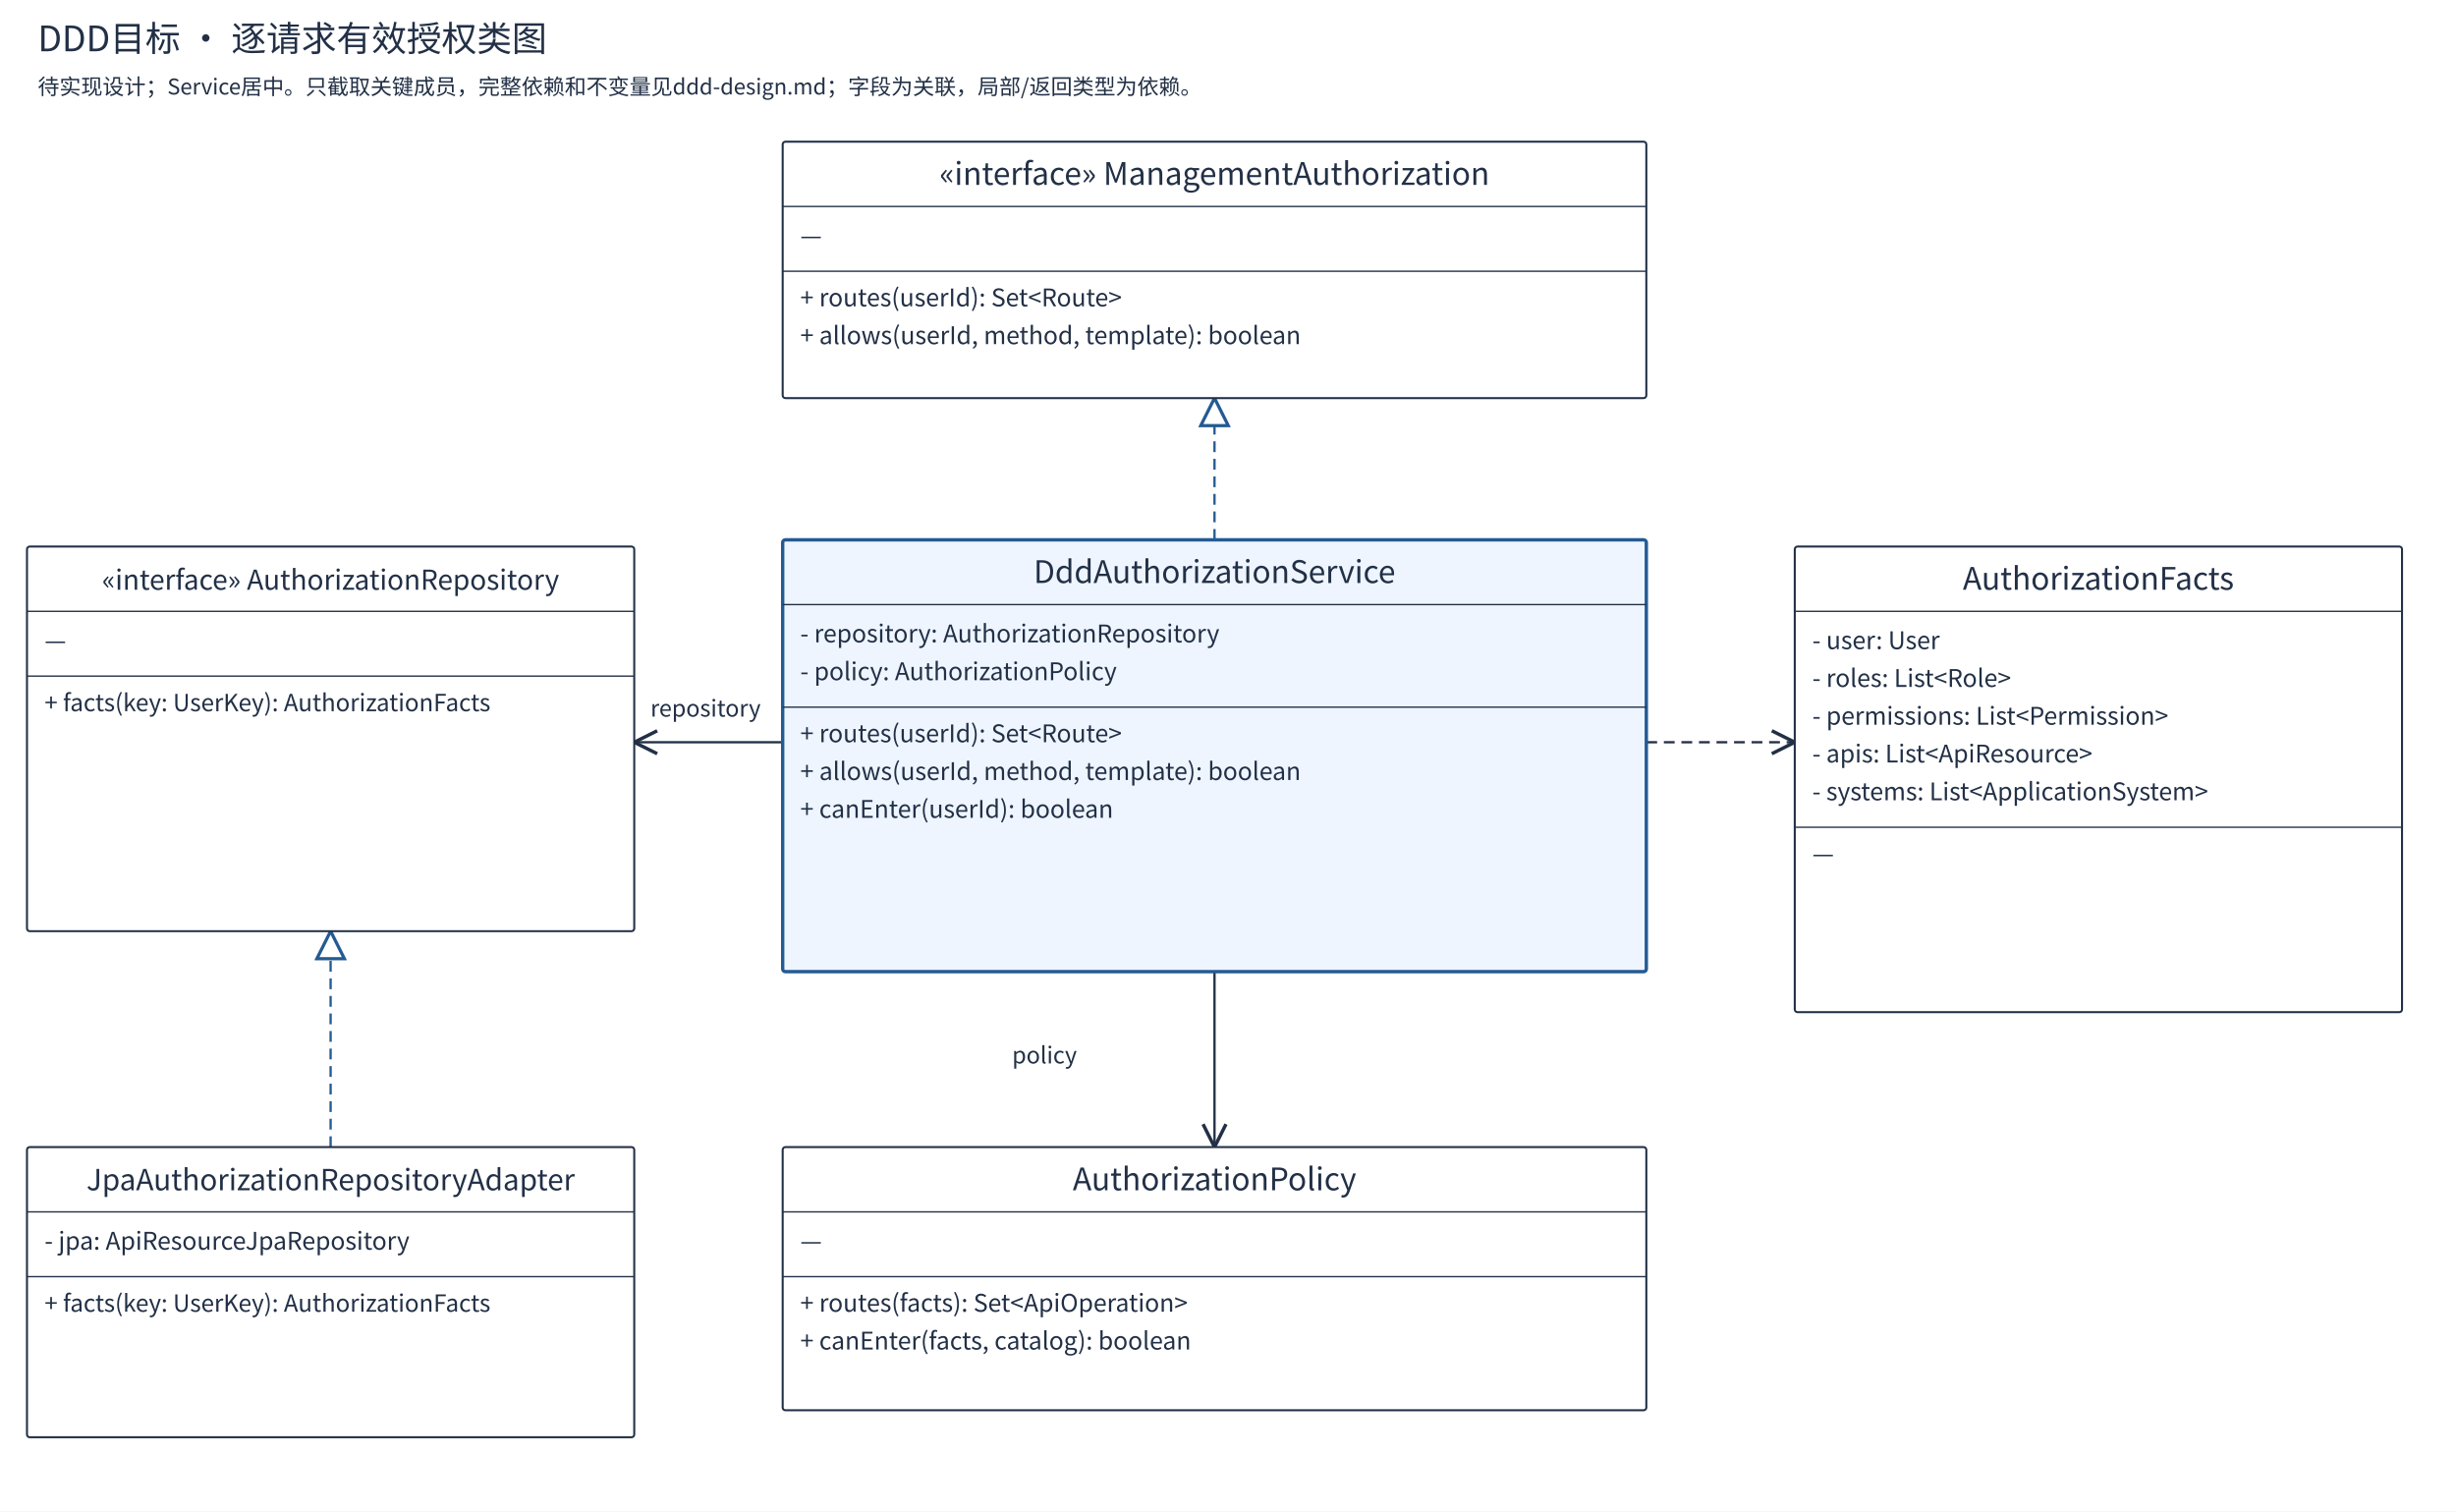
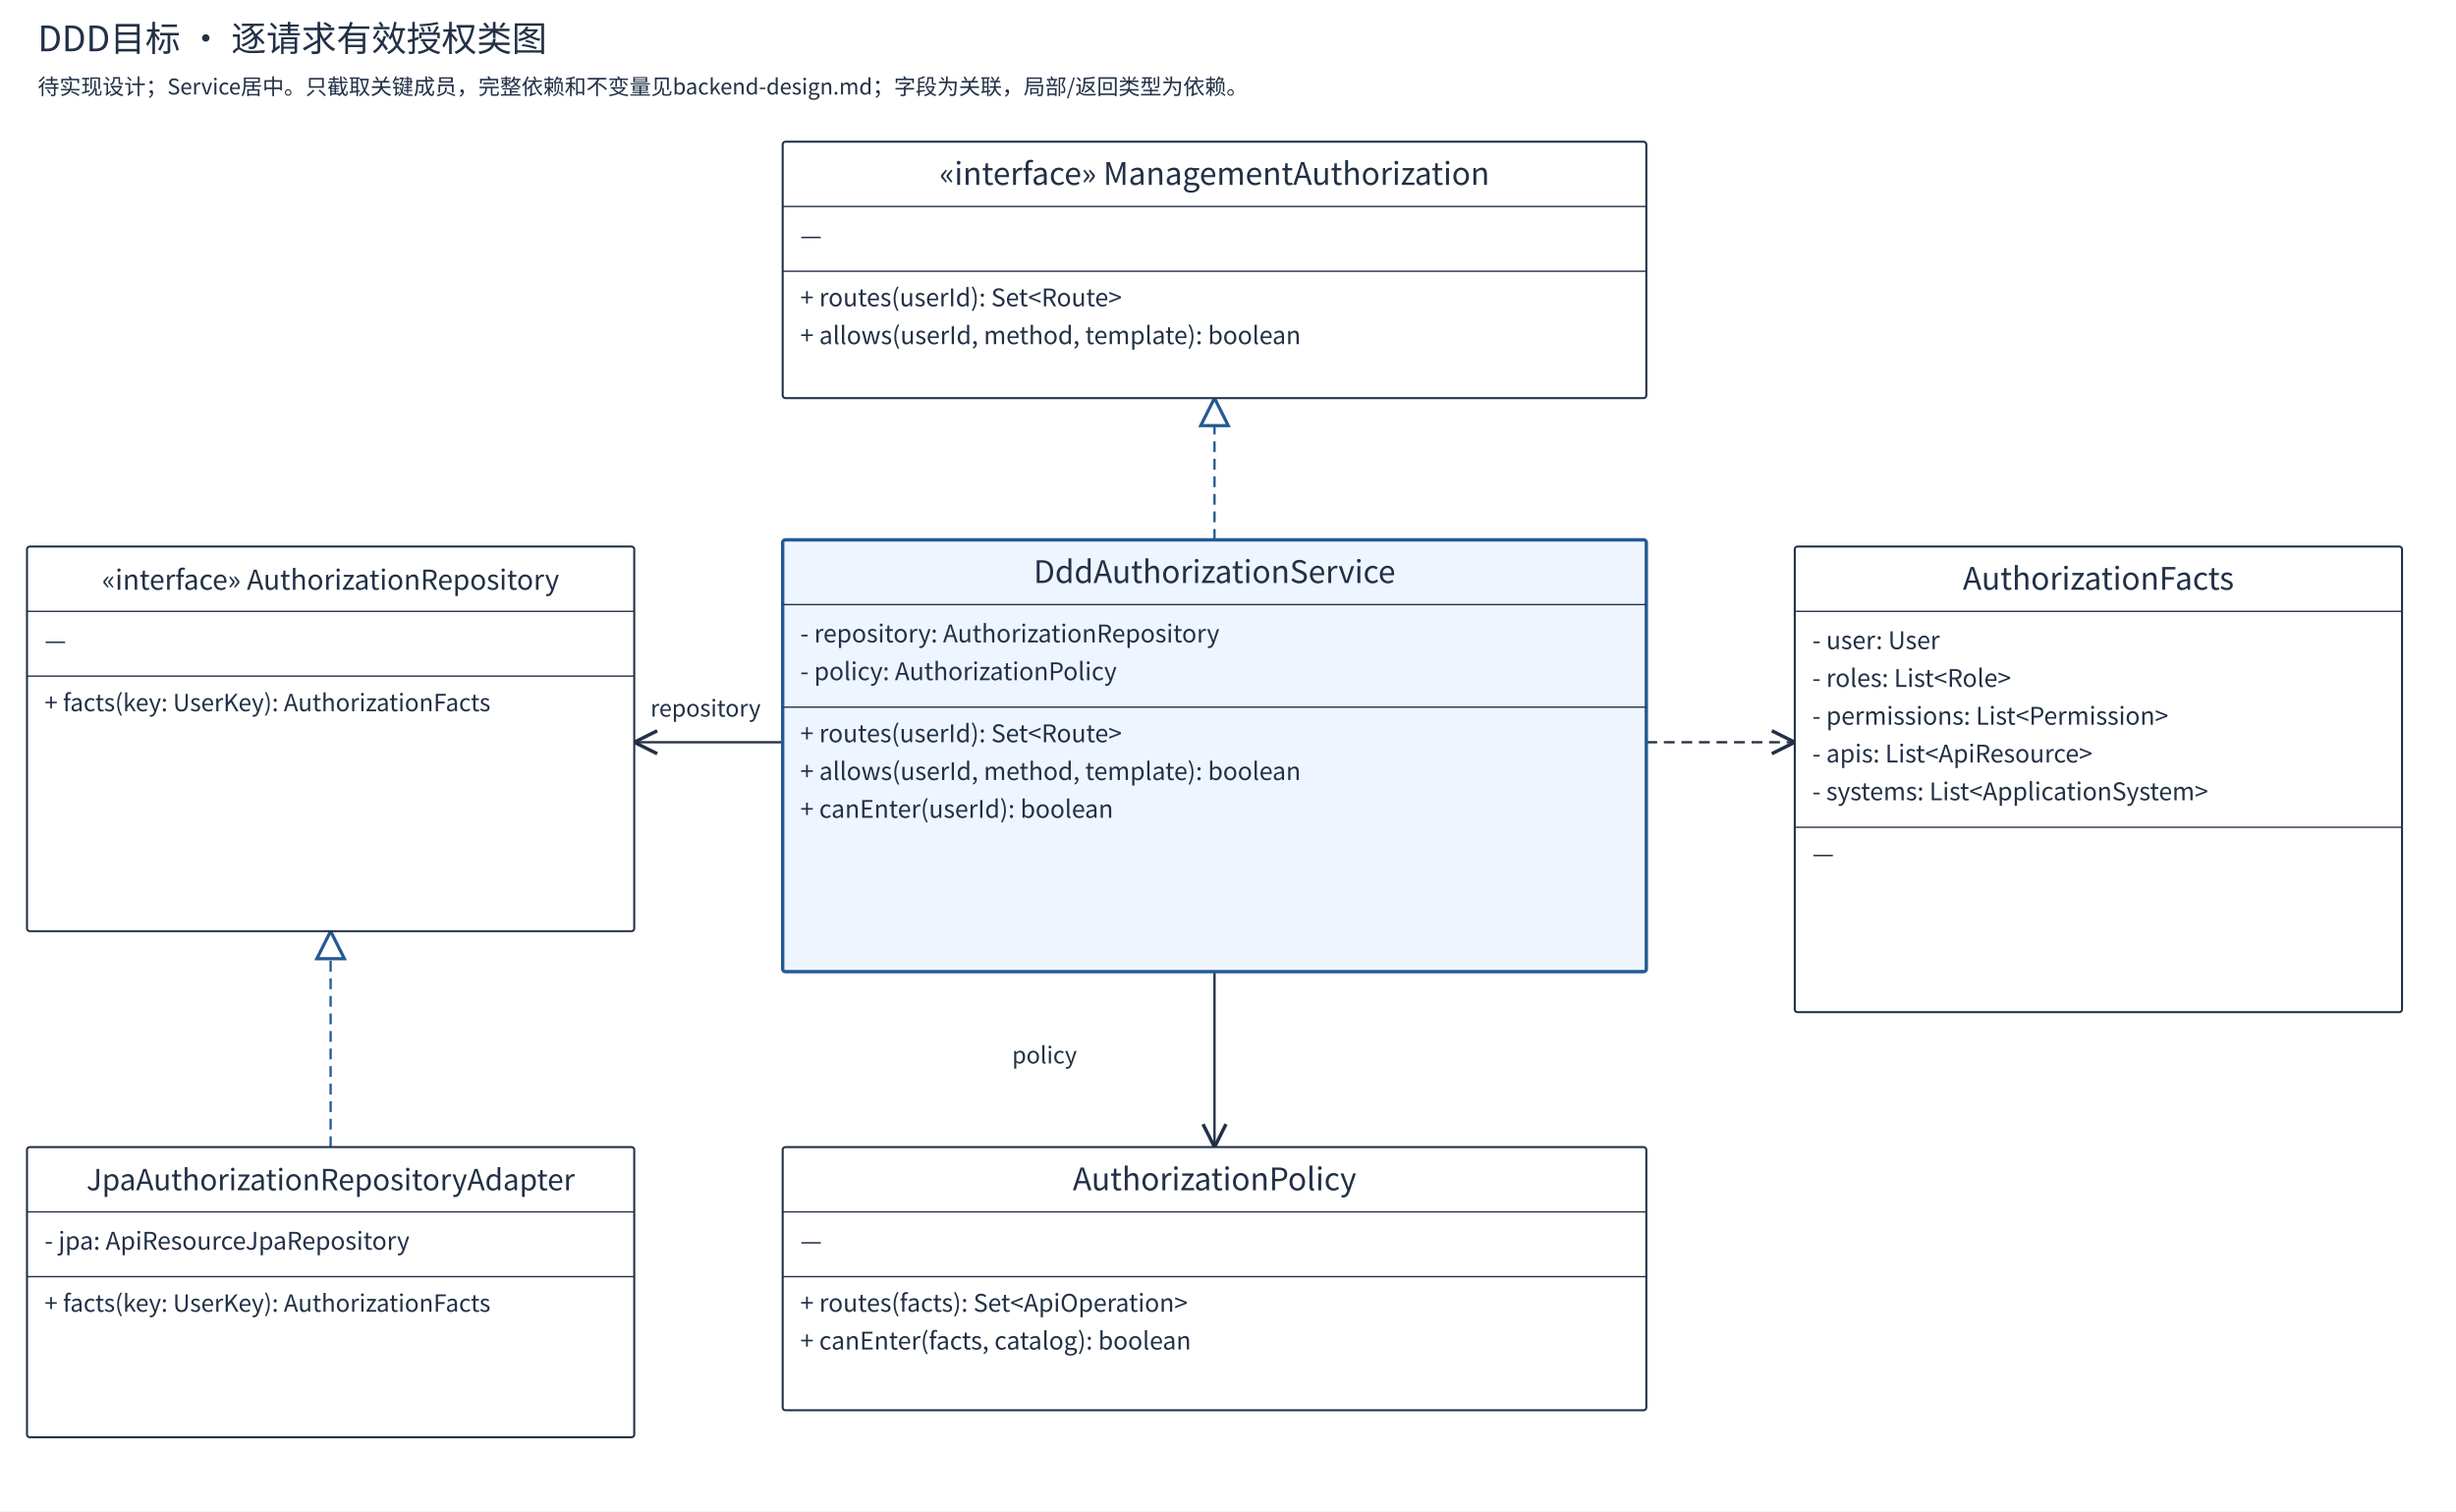
<svg xmlns="http://www.w3.org/2000/svg" width="1820" height="1120" viewBox="0 0 1820 1120">
  <defs>
    <marker id="open" markerWidth="12" markerHeight="12" refX="11" refY="6" orient="auto">
      <path d="M1,1 L11,6 L1,11" fill="none" stroke="#223046" stroke-width="1.5" />
    </marker>
    <marker id="triangle" markerWidth="14" markerHeight="14" refX="13" refY="7" orient="auto">
      <path d="M1,1 L13,7 L1,13 Z" fill="white" stroke="#245a93" stroke-width="1.4" />
    </marker>
    <marker id="filled" markerWidth="12" markerHeight="12" refX="11" refY="6" orient="auto">
      <path d="M1,1 L11,6 L1,11 Z" fill="#223046" />
    </marker>
  </defs>
  <rect width="100%" height="100%" fill="white" />
  <g font-family="Microsoft YaHei,Noto Sans CJK SC,Arial,sans-serif">
    <text x="28" y="38" font-size="26" text-anchor="start" fill="#223046">DDD目标 · 逐请求有效授权类图</text>
-     <text x="28" y="70" font-size="16" text-anchor="start" fill="#223046">待实现设计；Service居中。只截取关键成员，完整依赖和不变量见ddd-design.md；字段为关联，局部/返回类型为依赖。</text>
+     <text x="28" y="70" font-size="16" text-anchor="start" fill="#223046">待实现设计；Service居中。只截取关键成员，完整依赖和不变量见backend-design.md；字段为关联，局部/返回类型为依赖。</text>
    <polyline points="900,400 900,295" fill="none" stroke="#245a93" stroke-width="1.7" stroke-dasharray="8 5" marker-end="url(#triangle)" />
    <polyline points="580,550 470,550" fill="none" stroke="#223046" stroke-width="1.7" marker-end="url(#open)" />
    <text x="482" y="531" font-size="17" text-anchor="start" fill="#223046">repository</text>
    <polyline points="1220,550 1330,550" fill="none" stroke="#223046" stroke-width="1.7" stroke-dasharray="8 5" marker-end="url(#open)" />
    <polyline points="900,720 900,850" fill="none" stroke="#223046" stroke-width="1.7" marker-end="url(#open)" />
    <text x="750" y="788" font-size="17" text-anchor="start" fill="#223046">policy</text>
    <polyline points="245,850 245,690" fill="none" stroke="#245a93" stroke-width="1.7" stroke-dasharray="8 5" marker-end="url(#triangle)" />
    <rect x="580" y="400" width="640" height="320" rx="2" fill="#eef5ff" stroke="#245a93" stroke-width="2.5" />
    <path d="M580,448H1220 M580,524H1220" stroke="#223046" />
    <text x="900" y="432" font-size="23" text-anchor="middle" fill="#223046">DddAuthorizationService</text>
    <text x="593" y="476" font-size="18" text-anchor="start" fill="#223046">- repository: AuthorizationRepository</text>
    <text x="593" y="504" font-size="18" text-anchor="start" fill="#223046">- policy: AuthorizationPolicy</text>
    <text x="593" y="550" font-size="18" text-anchor="start" fill="#223046">+ routes(userId): Set&lt;Route&gt;</text>
    <text x="593" y="578" font-size="18" text-anchor="start" fill="#223046">+ allows(userId, method, template): boolean</text>
    <text x="593" y="606" font-size="18" text-anchor="start" fill="#223046">+ canEnter(userId): boolean</text>
    <rect x="580" y="105" width="640" height="190" rx="2" fill="white" stroke="#223046" stroke-width="1.5" />
    <path d="M580,153H1220 M580,201H1220" stroke="#223046" />
    <text x="900" y="137" font-size="23" text-anchor="middle" fill="#223046">«interface» ManagementAuthorization</text>
    <text x="593" y="181" font-size="18" text-anchor="start" fill="#223046">—</text>
    <text x="593" y="227" font-size="18" text-anchor="start" fill="#223046">+ routes(userId): Set&lt;Route&gt;</text>
    <text x="593" y="255" font-size="18" text-anchor="start" fill="#223046">+ allows(userId, method, template): boolean</text>
    <rect x="20" y="405" width="450" height="285" rx="2" fill="white" stroke="#223046" stroke-width="1.5" />
    <path d="M20,453H470 M20,501H470" stroke="#223046" />
    <text x="245" y="437" font-size="20.339" text-anchor="middle" fill="#223046">«interface» AuthorizationRepository</text>
    <text x="33" y="481" font-size="18" text-anchor="start" fill="#223046">—</text>
    <text x="33" y="527" font-size="17.528" text-anchor="start" fill="#223046">+ facts(key: UserKey): AuthorizationFacts</text>
    <rect x="1330" y="405" width="450" height="345" rx="2" fill="white" stroke="#223046" stroke-width="1.5" />
    <path d="M1330,453H1780 M1330,613H1780" stroke="#223046" />
    <text x="1555" y="437" font-size="23" text-anchor="middle" fill="#223046">AuthorizationFacts</text>
    <text x="1343" y="481" font-size="18" text-anchor="start" fill="#223046">- user: User</text>
    <text x="1343" y="509" font-size="18" text-anchor="start" fill="#223046">- roles: List&lt;Role&gt;</text>
    <text x="1343" y="537" font-size="18" text-anchor="start" fill="#223046">- permissions: List&lt;Permission&gt;</text>
    <text x="1343" y="565" font-size="18" text-anchor="start" fill="#223046">- apis: List&lt;ApiResource&gt;</text>
    <text x="1343" y="593" font-size="18" text-anchor="start" fill="#223046">- systems: List&lt;ApplicationSystem&gt;</text>
    <text x="1343" y="639" font-size="18" text-anchor="start" fill="#223046">—</text>
    <rect x="580" y="850" width="640" height="195" rx="2" fill="white" stroke="#223046" stroke-width="1.5" />
    <path d="M580,898H1220 M580,946H1220" stroke="#223046" />
    <text x="900" y="882" font-size="23" text-anchor="middle" fill="#223046">AuthorizationPolicy</text>
    <text x="593" y="926" font-size="18" text-anchor="start" fill="#223046">—</text>
    <text x="593" y="972" font-size="18" text-anchor="start" fill="#223046">+ routes(facts): Set&lt;ApiOperation&gt;</text>
    <text x="593" y="1000" font-size="18" text-anchor="start" fill="#223046">+ canEnter(facts, catalog): boolean</text>
    <rect x="20" y="850" width="450" height="215" rx="2" fill="white" stroke="#223046" stroke-width="1.5" />
    <path d="M20,898H470 M20,946H470" stroke="#223046" />
    <text x="245" y="882" font-size="21.572" text-anchor="middle" fill="#223046">JpaAuthorizationRepositoryAdapter</text>
    <text x="33" y="926" font-size="18" text-anchor="start" fill="#223046">- jpa: ApiResourceJpaRepository</text>
    <text x="33" y="972" font-size="17.528" text-anchor="start" fill="#223046">+ facts(key: UserKey): AuthorizationFacts</text>
  </g>
</svg>
